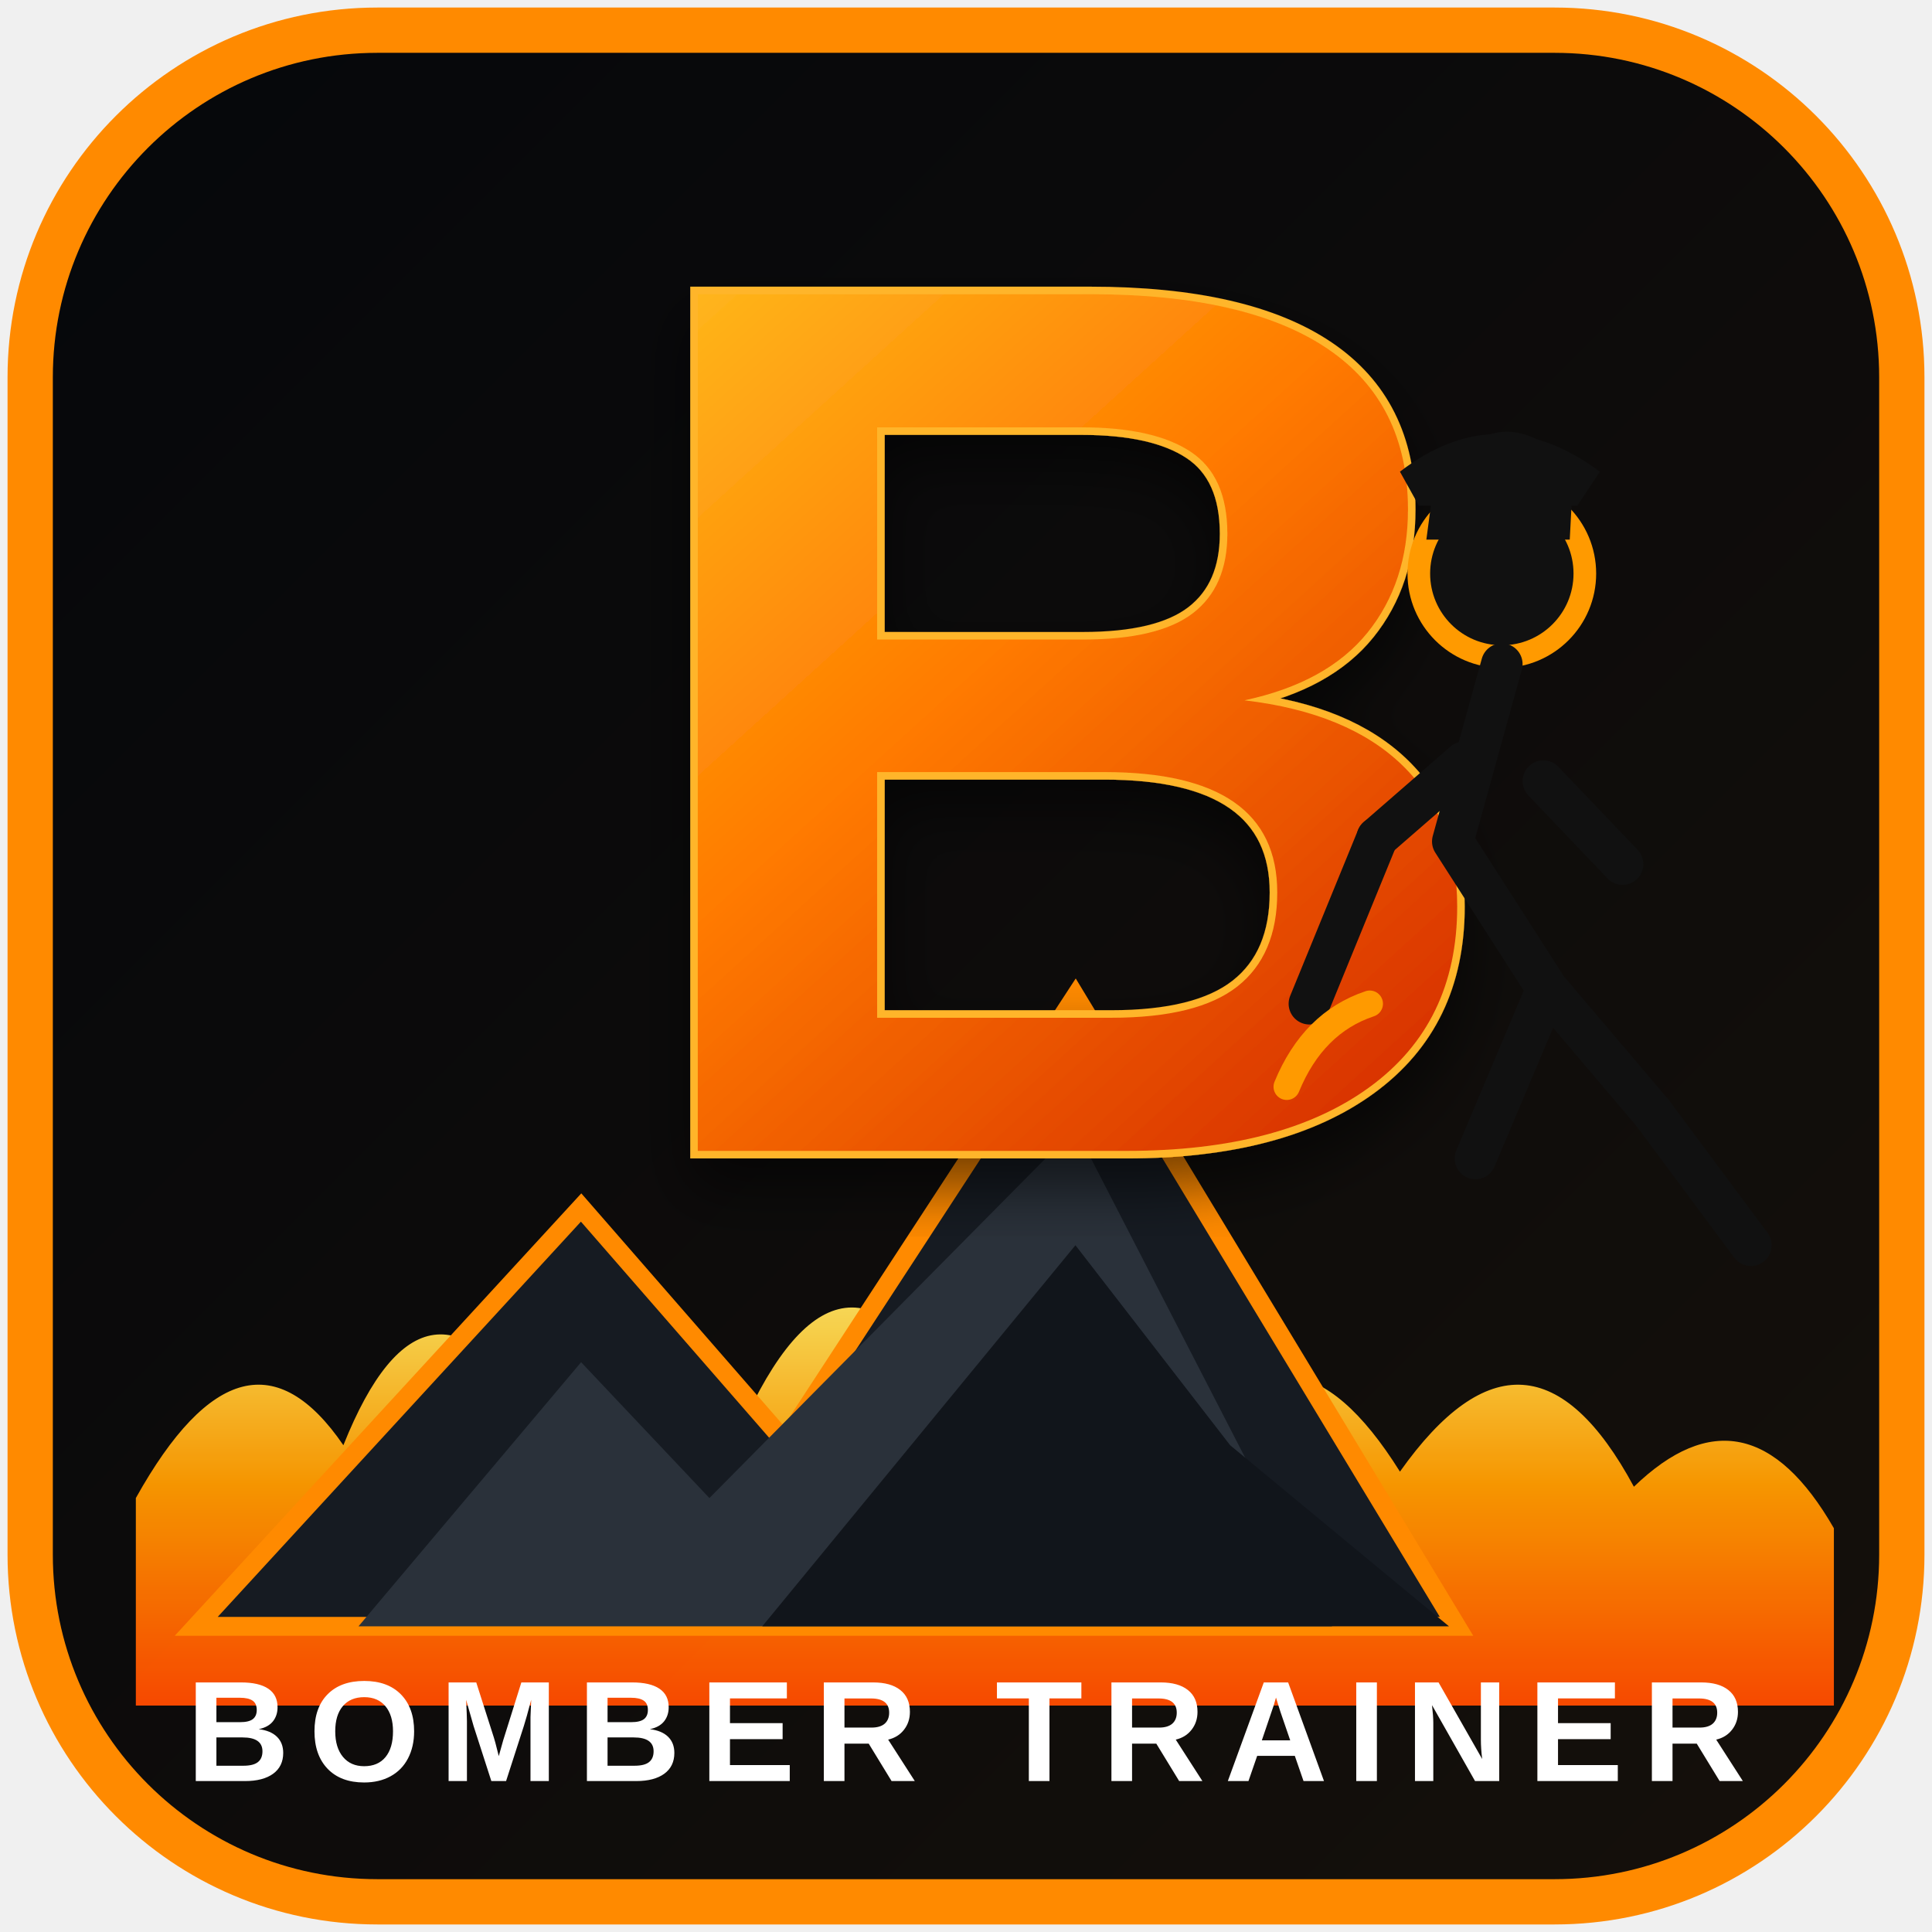
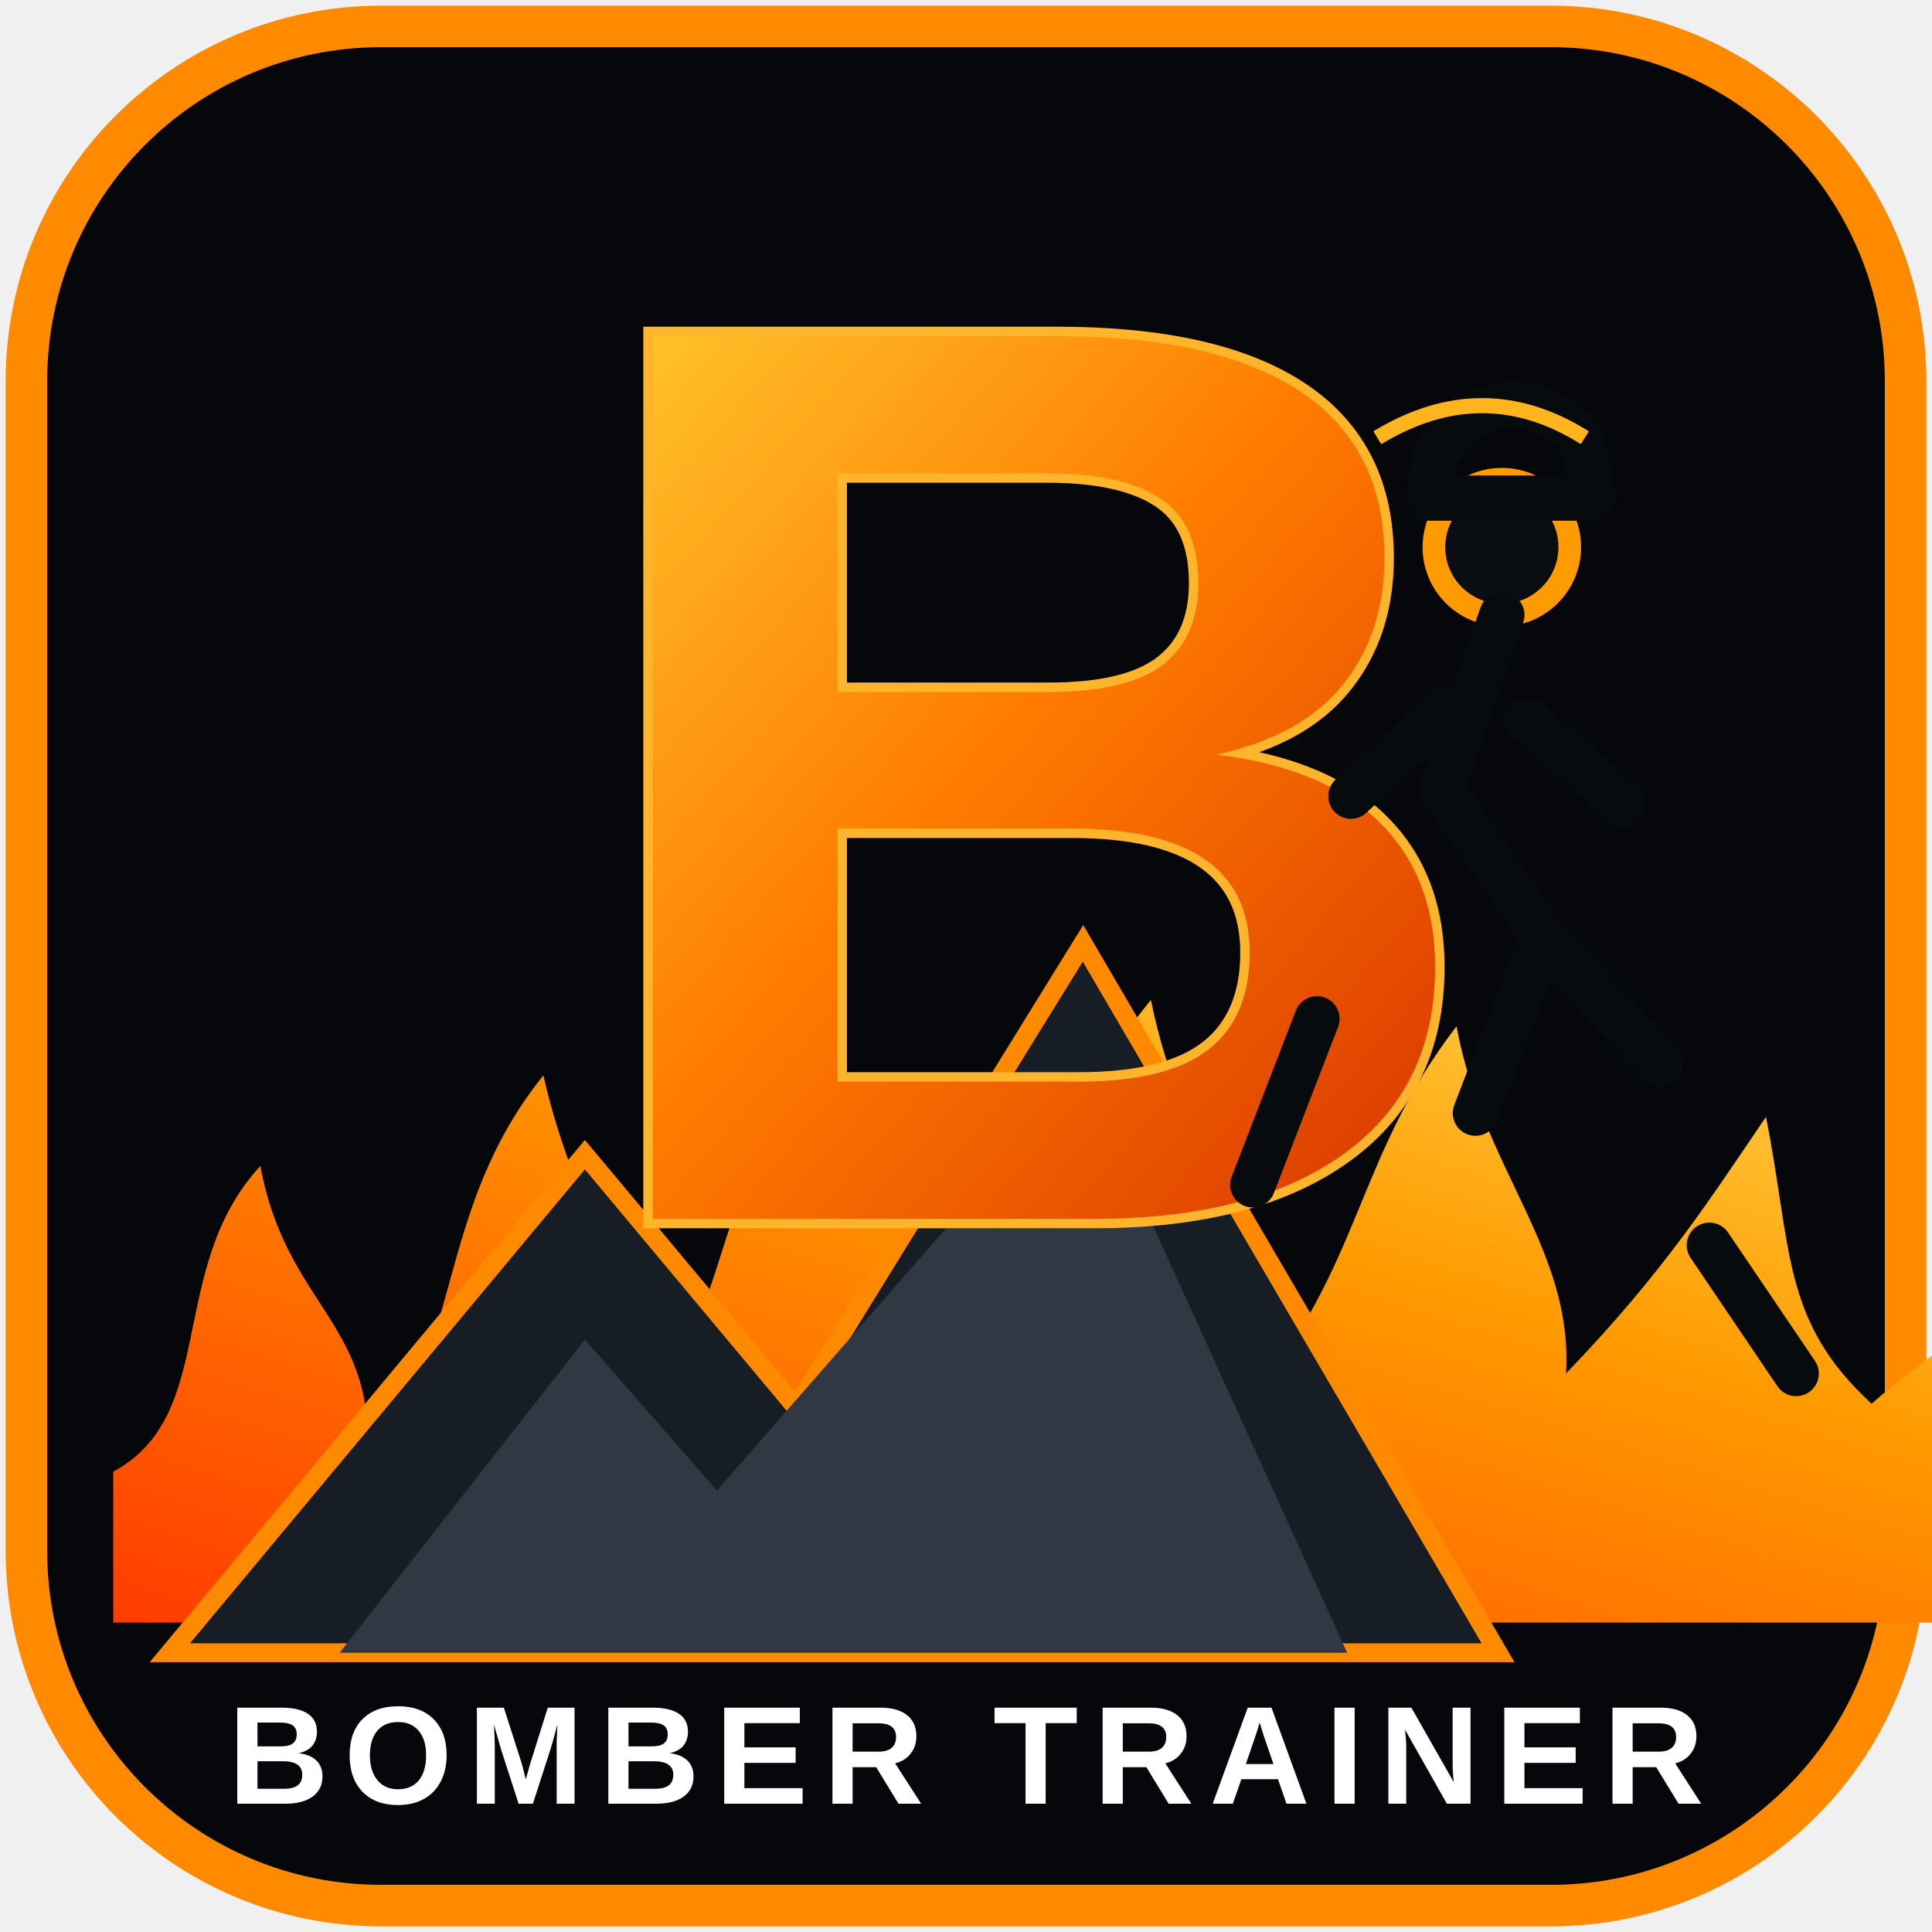
- <svg xmlns="http://www.w3.org/2000/svg" viewBox="0 0 512 512" role="img" aria-label="BOMBER TRAINER">
+ <svg xmlns="http://www.w3.org/2000/svg" viewBox="0 0 512 512">
  <defs>
-     <linearGradient id="bg" x1="0" y1="0" x2="1" y2="1">
-       <stop stop-color="#05070b" />
-       <stop offset="1" stop-color="#15100b" />
+     <linearGradient id="o" x2="1" y2="1">
+       <stop stop-color="#ffc12a" />
+       <stop offset=".45" stop-color="#ff7b00" />
+       <stop offset="1" stop-color="#d93600" />
    </linearGradient>
-     <linearGradient id="orange" x1="0" y1="0" x2="0.8" y2="1">
-       <stop stop-color="#ffb51b" />
-       <stop offset=".45" stop-color="#ff7a00" />
-       <stop offset="1" stop-color="#d93400" />
+     <linearGradient id="f" y1="1">
+       <stop stop-color="#ff3b00" />
+       <stop offset=".6" stop-color="#ff9a00" />
+       <stop offset="1" stop-color="#ffe05a" />
    </linearGradient>
-     <linearGradient id="fire" x1="0" y1="1" x2="0" y2="0">
-       <stop stop-color="#ff4b00" />
-       <stop offset=".55" stop-color="#ff9b00" />
-       <stop offset="1" stop-color="#ffe15a" />
-     </linearGradient>
-     <filter id="shadow">
-       <feDropShadow dx="0" dy="8" stdDeviation="8" flood-opacity=".55" />
-     </filter>
  </defs>
-   <rect x="8" y="8" width="496" height="496" rx="92" fill="url(#bg)" stroke="#ff8a00" stroke-width="12" />
-   <path d="M36 397 Q65 345 91 383 Q113 328 143 376 Q164 315 198 375 Q225 318 255 375 Q282 329 314 385 Q341 342 371 390 Q405 342 433 394 Q463 365 486 405 L486 452 L36 452Z" fill="url(#fire)" opacity=".96" />
-   <path d="M52 431 L154 320 208 382 285 264 386 431Z" fill="#161b22" stroke="#ff8a00" stroke-width="5" />
-   <path d="M95 431 L154 361 188 397 285 299 353 431Z" fill="#2a313a" />
-   <path d="M202 431 L285 330 326 383 384 431Z" fill="#11151b" />
-   <text x="282" y="305" text-anchor="middle" font-family="Arial,Helvetica,sans-serif" font-size="330" font-weight="900" fill="url(#orange)" stroke="#ffb52b" stroke-width="4" paint-order="stroke" filter="url(#shadow)">B</text>
-   <g fill="none" stroke="#111" stroke-width="11" stroke-linecap="round" stroke-linejoin="round">
-     <circle cx="398" cy="152" r="22" fill="#111" stroke="#ff9a00" stroke-width="6" />
-     <path d="M398 176 L385 223 L410 262 M388 202 L365 222 M409 207 L430 229 M410 262 L391 307 M410 262 L438 295" />
-     <path d="M365 222 L347 266 M438 295 L464 330" />
+   <rect x="7" y="7" width="498" height="498" rx="94" fill="#05070b" stroke="#ff8a00" stroke-width="11" />
+   <path d="M30 430V390c28-15 14-54 39-81 7 38 32 42 28 80 26-31 18-68 47-104 9 40 28 57 22 99 29-35 23-76 55-112 10 42 30 61 26 104 28-37 27-73 58-111 8 40 31 65 26 106 30-35 28-64 55-99 7 38 31 59 29 92 26-27 38-46 53-68 7 35 4 54 28 76 24-21 42-28 62-44v102Z" fill="url(#f)" />
+   <path d="M45 438 155 306l56 67 76-123 110 188Z" fill="#171d25" stroke="#ff8a00" stroke-width="5" />
+   <path d="M90 438 155 355l35 40 97-111 70 154Z" fill="#303943" />
+   <text x="273" y="323" text-anchor="middle" font-family="Arial Black,Arial,sans-serif" font-size="340" font-weight="900" fill="url(#o)" stroke="#ffb52b" stroke-width="5" paint-order="stroke">B</text>
+   <g fill="none" stroke="#080b0e" stroke-width="12" stroke-linecap="round" stroke-linejoin="round">
+     <circle cx="398" cy="145" r="18" fill="#0a0d11" stroke="#ff9b00" stroke-width="6" />
+     <path d="M380 121q18-25 39-5l3 16h-43zM398 163l-16 46 27 39m-26-60-25 23m47-20 25 22m-21 35-18 47m18-47 31 34m-91-12-17 44m121 16 23 34" />
  </g>
-   <g fill="#111">
-     <path d="M380 128 Q397 103 417 124 L416 143 L378 143Z" />
-     <path d="M371 125 Q397 105 424 125 L418 134 L376 134Z" />
-   </g>
-   <path d="M363 266 Q348 271 341 288" fill="none" stroke="#ff9a00" stroke-width="7" stroke-linecap="round" />
-   <text x="256" y="472" text-anchor="middle" font-family="Arial,Helvetica,sans-serif" font-size="38" font-weight="900" letter-spacing="5" fill="#fff">BOMBER TRAINER</text>
+   <path d="M365 116q28-17 55 0" fill="none" stroke="#ffb51b" stroke-width="4" />
+   <text x="256" y="478" text-anchor="middle" font-family="Arial Black,Arial,sans-serif" font-size="37" font-weight="900" letter-spacing="4" fill="#fff">BOMBER TRAINER</text>
</svg>
